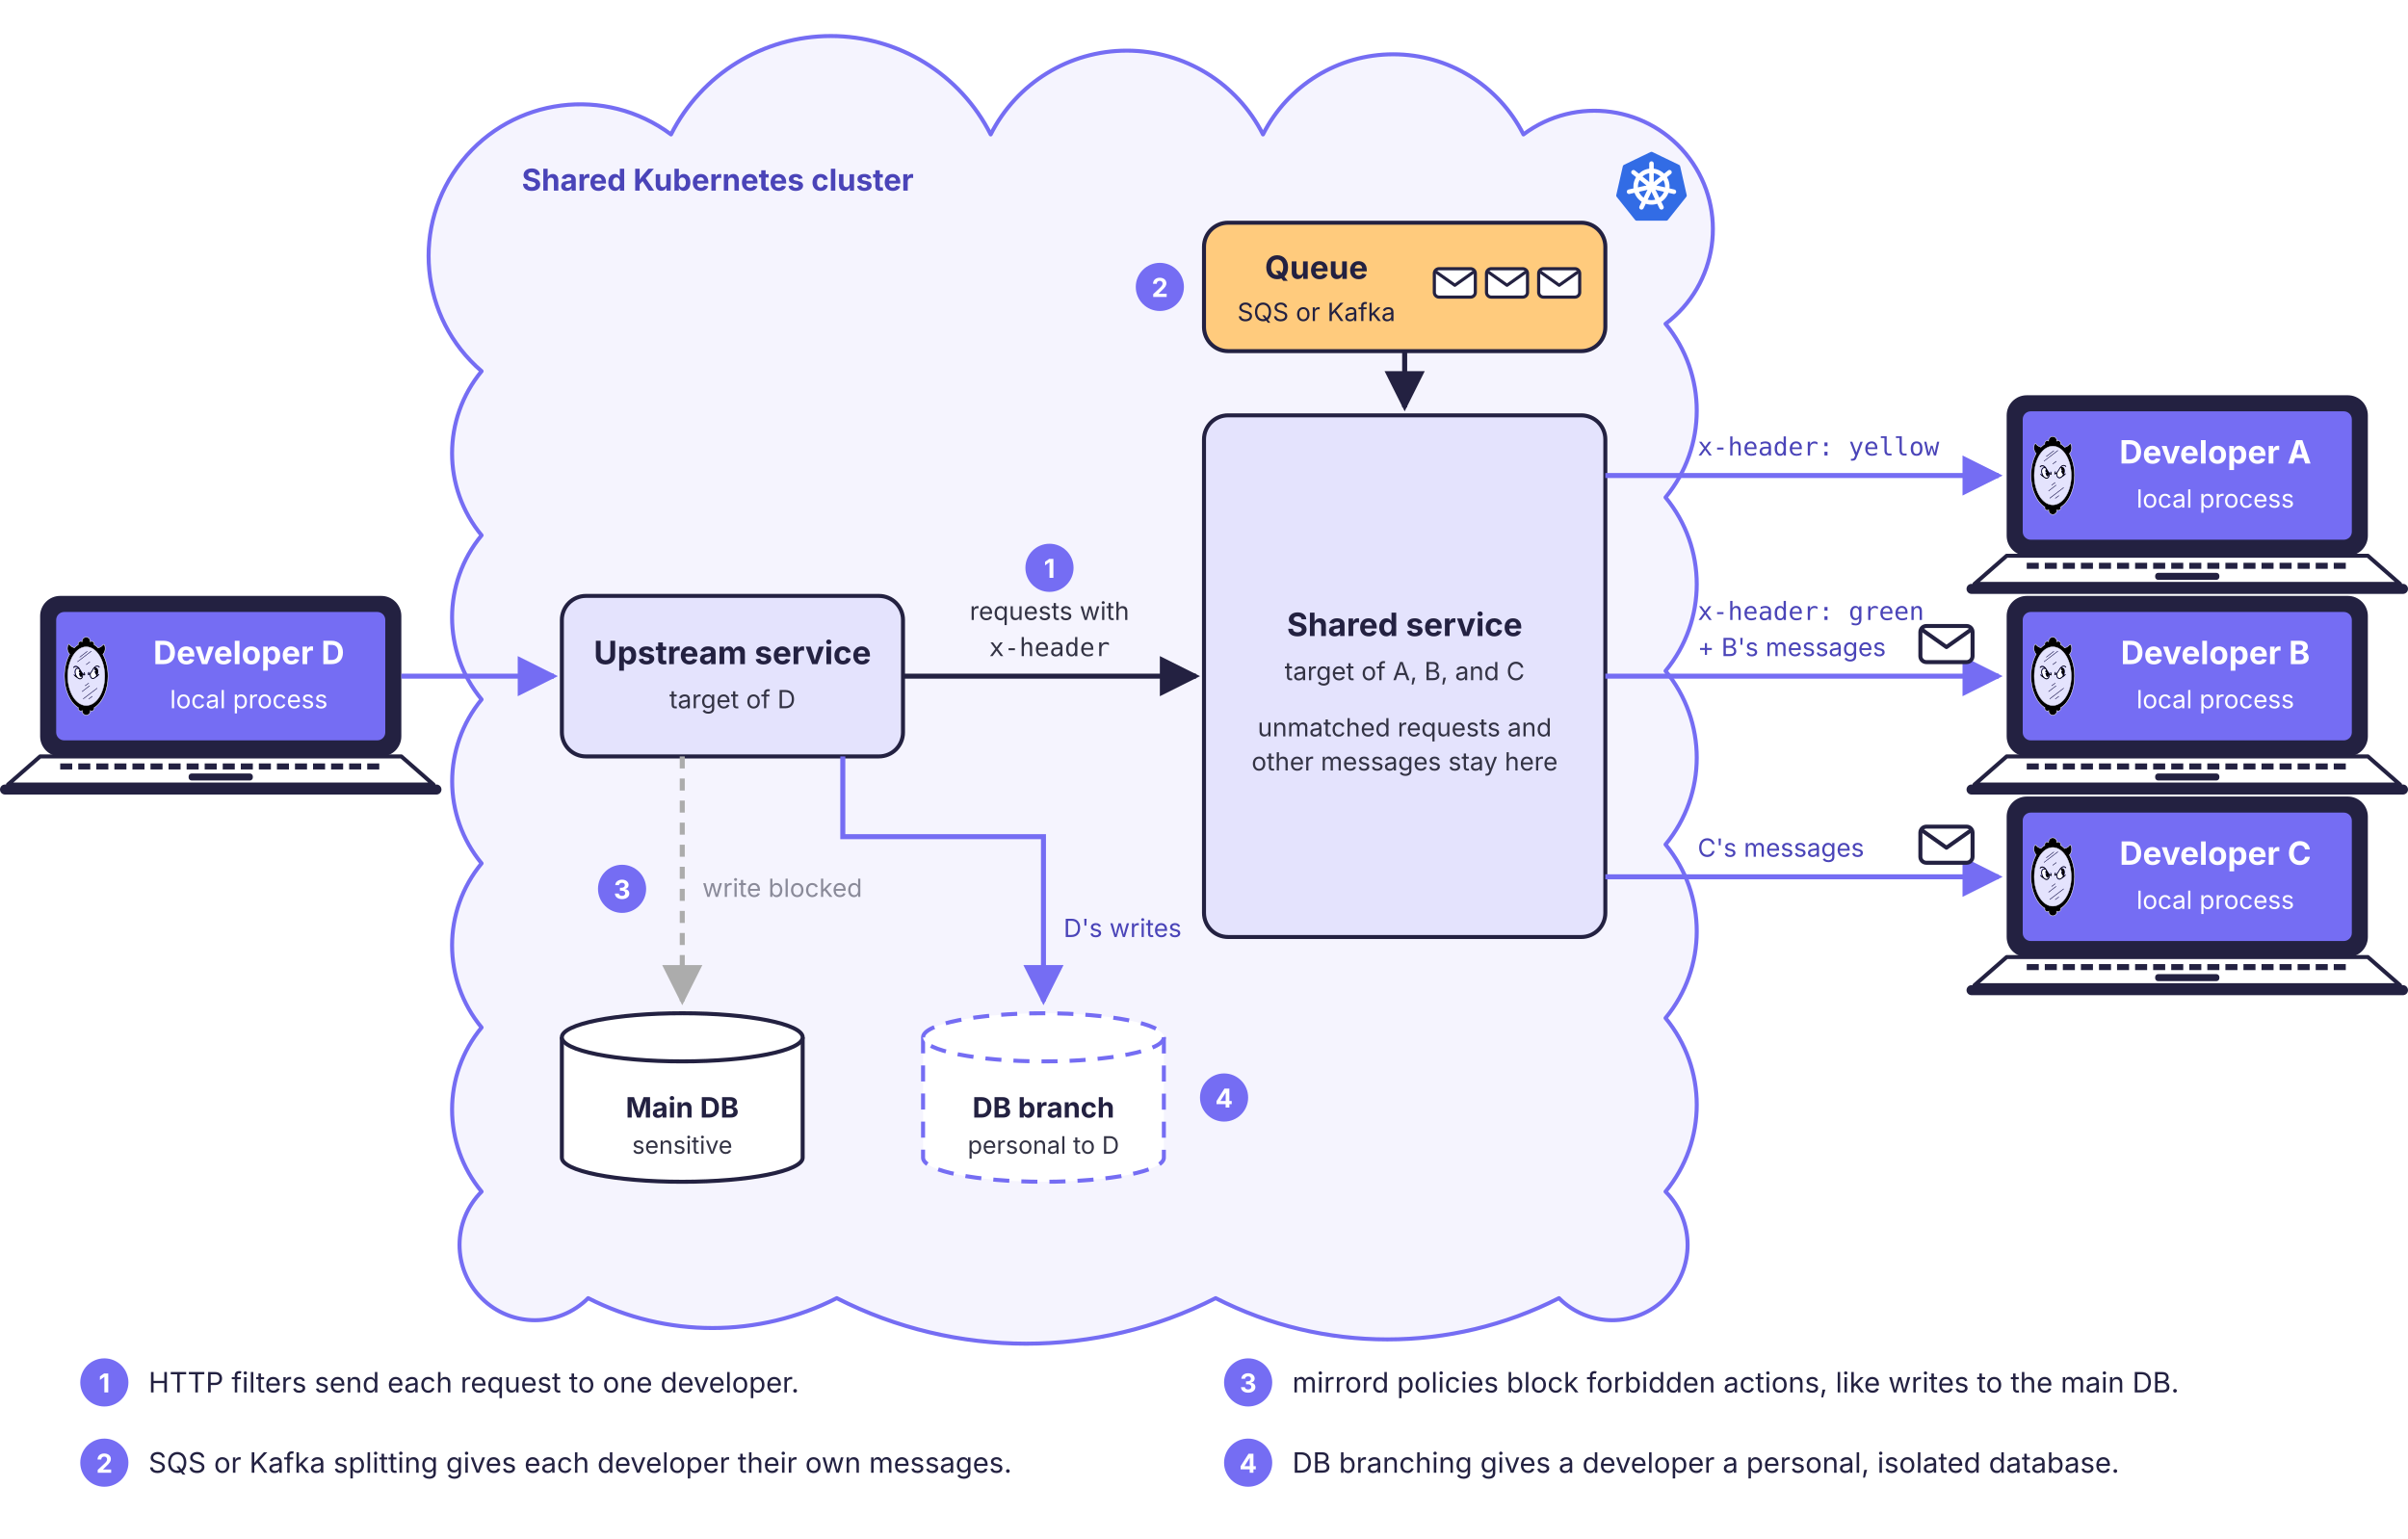
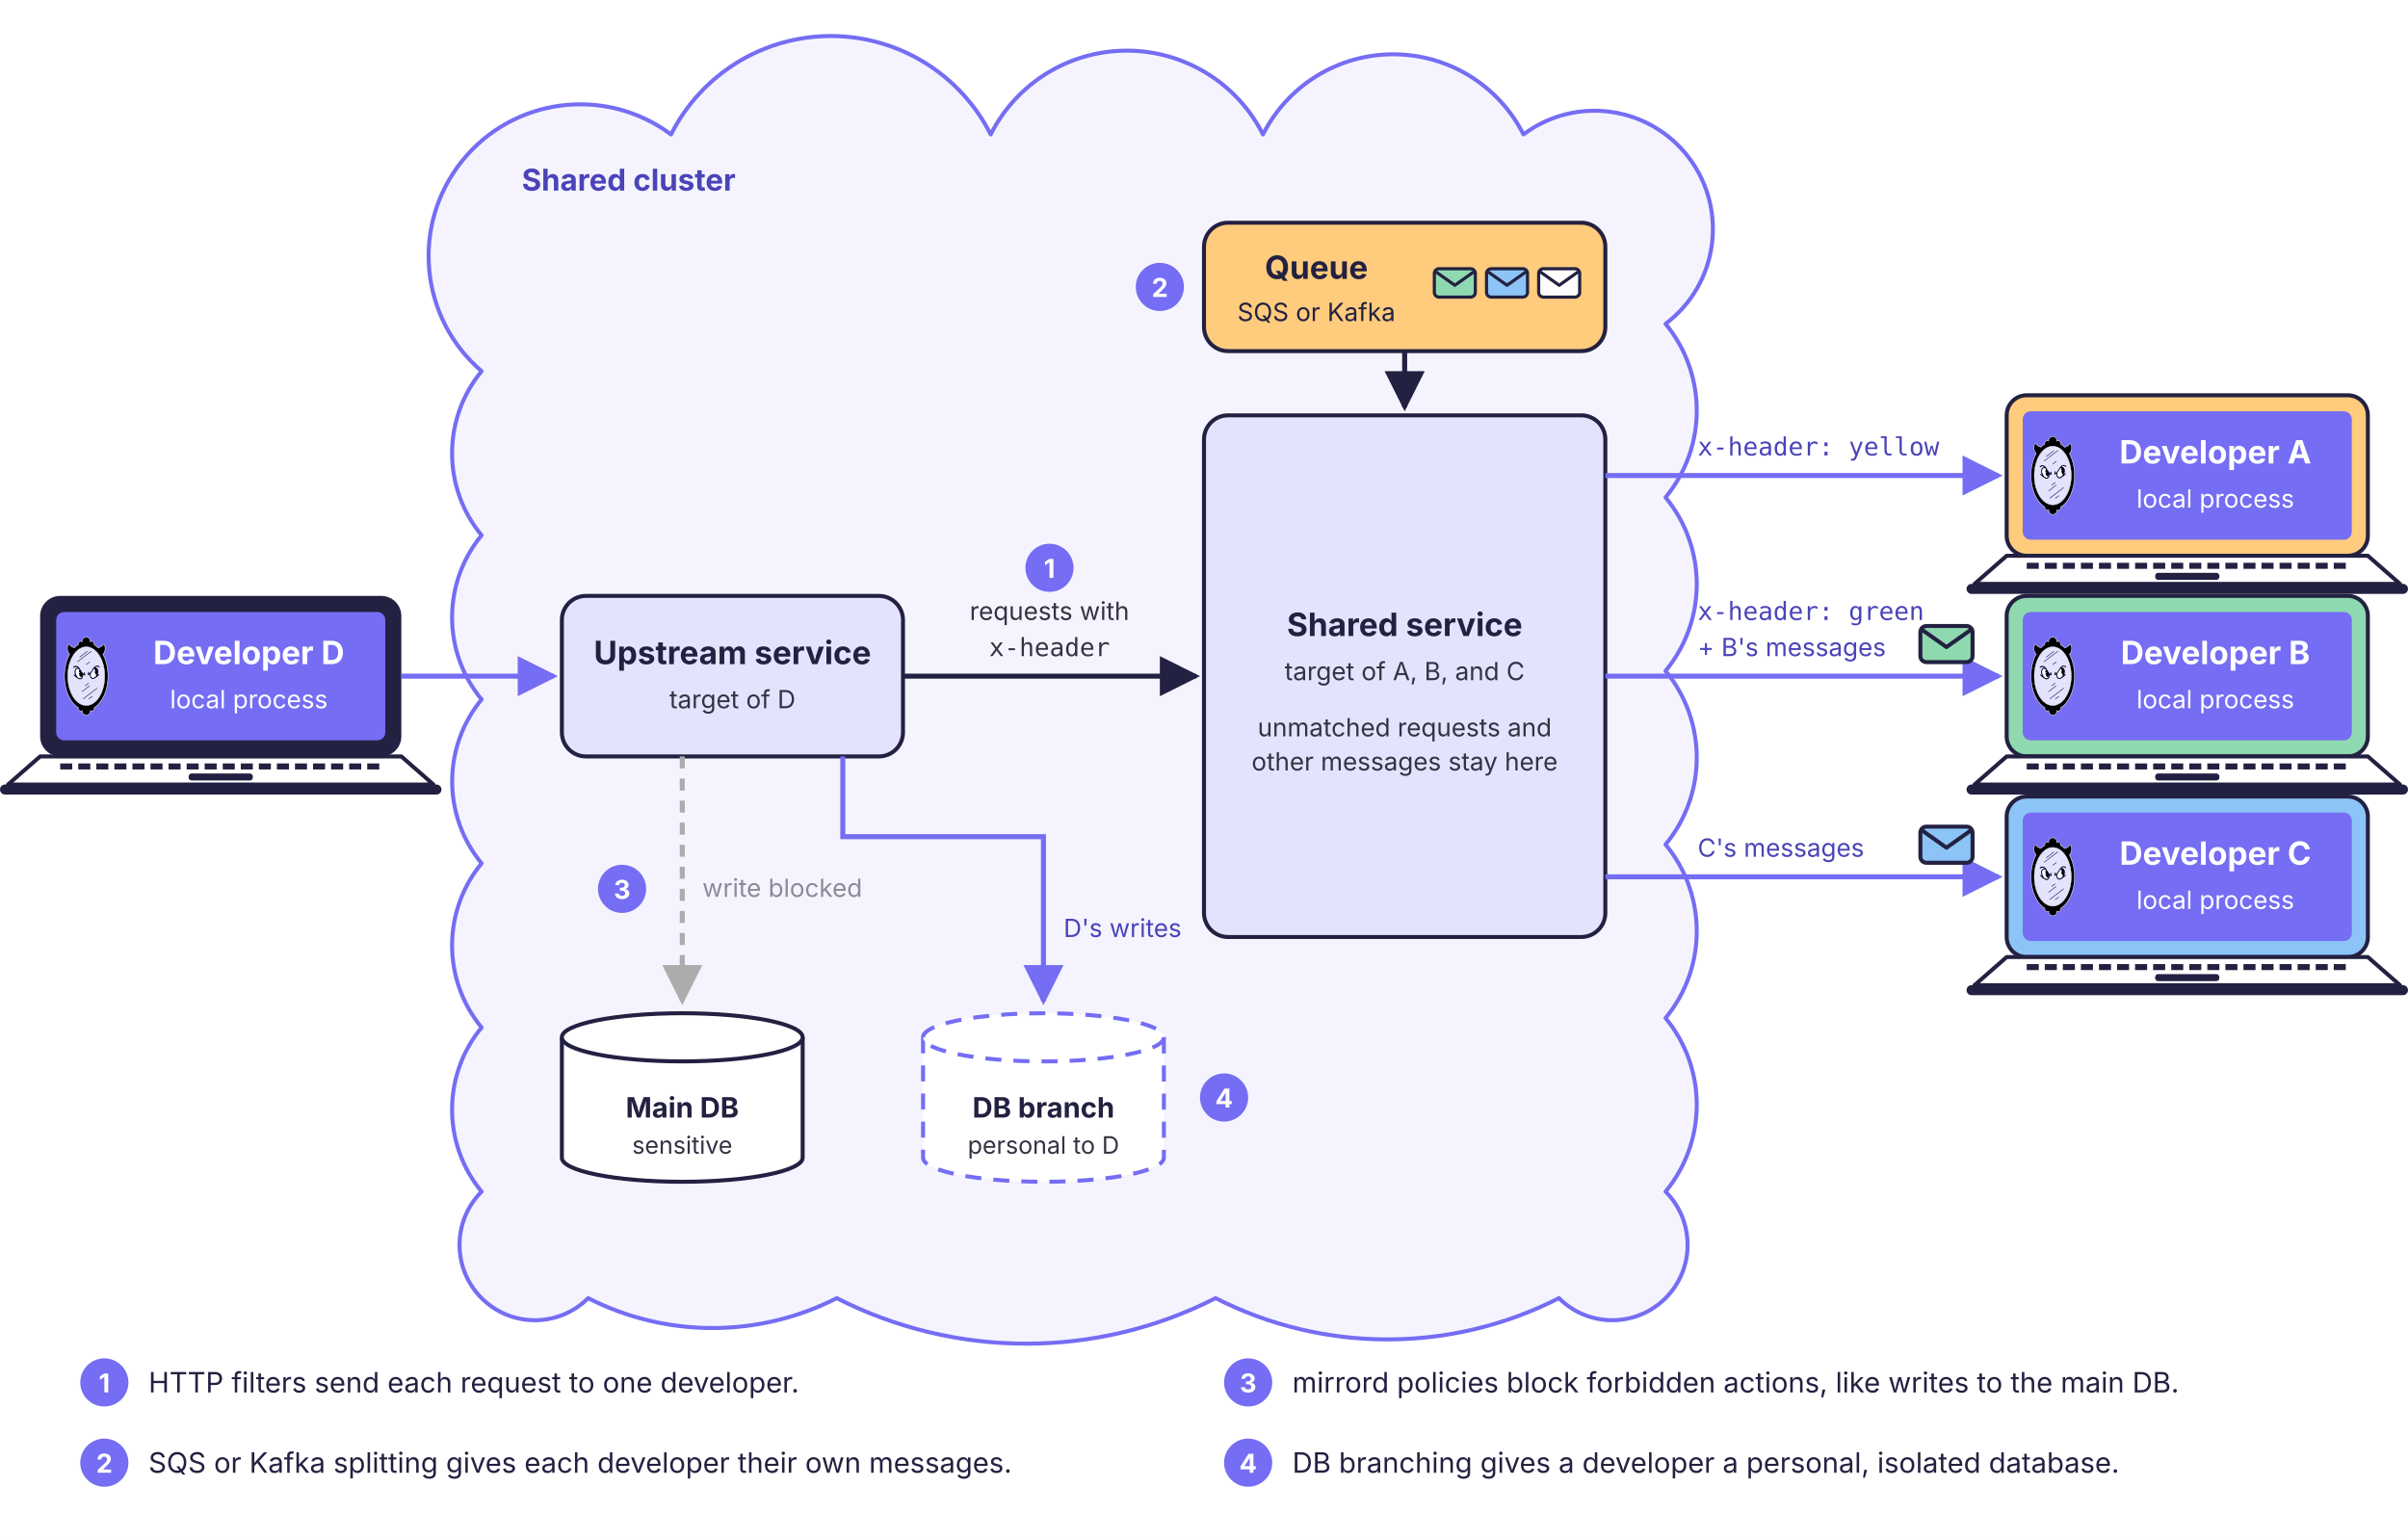
<svg xmlns="http://www.w3.org/2000/svg" viewBox="0 -47 1200 767" width="1200" height="767" font-family="Inter, Helvetica, Arial, sans-serif" role="img" aria-labelledby="t d">
  <defs>
    <marker id="arrow" viewBox="0 0 10 10" refX="9" refY="5" markerWidth="8" markerHeight="8" orient="auto-start-reverse">
      <path d="M0 0 L10 5 L0 10 z" fill="#232141" />
    </marker>
    <marker id="arrow-purple" viewBox="0 0 10 10" refX="9" refY="5" markerWidth="8" markerHeight="8" orient="auto-start-reverse">
      <path d="M0 0 L10 5 L0 10 z" fill="#756DF3" />
    </marker>
    <marker id="arrow-grey" viewBox="0 0 10 10" refX="9" refY="5" markerWidth="8" markerHeight="8" orient="auto-start-reverse">
      <path d="M0 0 L10 5 L0 10 z" fill="#ACACAC" />
    </marker>
-     <symbol id="k8s" viewBox="0 0 32 32">
-       <polygon points="16.00,1.60 27.73,7.25 30.62,19.94 22.51,30.11 9.49,30.11 1.38,19.94 4.27,7.25" fill="#326CE5" stroke="#326CE5" stroke-width="2" stroke-linejoin="round" />
-       <g fill="none" stroke="#ffffff" stroke-width="2" stroke-linecap="round">
-         <circle cx="16" cy="16" r="7" />
-         <line x1="16.00" y1="13.40" x2="16.00" y2="5.80" />
-         <line x1="18.03" y1="14.38" x2="23.97" y2="9.64" />
-         <line x1="18.53" y1="16.58" x2="25.94" y2="18.27" />
-         <line x1="17.13" y1="18.34" x2="20.43" y2="25.19" />
-         <line x1="14.87" y1="18.34" x2="11.57" y2="25.19" />
-         <line x1="13.47" y1="16.58" x2="6.06" y2="18.27" />
-         <line x1="13.97" y1="14.38" x2="8.03" y2="9.64" />
-       </g>
-       <circle cx="16" cy="16" r="2.4" fill="#ffffff" />
-     </symbol>
    <symbol id="mirrord" viewBox="97 61 391 696">
      <path fill="#ffffff" d="M255.6,387c4.1,19.1-0.9,36.1-12,40.5c-8.2,3.2-17.8,0-26.5-8.2c-0.3-0.6-0.9-0.9-1.5-1.2c0,0,0,0-0.3-0.3 c-5.5-5.6-10.5-13.2-14-22c-4.7-11.5-6.1-23.2-4.4-33.5c1.8-9.4,6.1-16.1,12.8-18.8c5.5-2.3,12.5-1.5,19.3,2.6 c1.5,2.3,2.6,4.4,3.8,6.2c-4.1,2.6-6.4,10.3-6.4,20.3l3.2,1.8l11.1,6.5l-12.5,1.5h-0.9c0.3,1.2,0.3,2.3,0.6,3.5 c3.2,17.9,12,31.1,19,29.7c6.4-1.2,9.6-14.4,7.6-30.2C255.3,386.4,255.6,386.7,255.6,387z" />
      <path fill="#ffffff" d="M384,398.4c-3.2,6.8-7.3,12.3-12,17c0,0,0,0-0.3,0c-0.6,0.3-0.9,0.9-1.2,1.2c-8.7,7.9-18.4,11.5-26.5,8.2 c-11.1-4.7-16-21.4-12-40.5c1.5-1.8,3.2-3.8,4.7-5.6c5-6.5,9-13.2,12.8-20l1.2-2.1c1.2-1.8,2-3.8,3.2-5.6c1.2-2.1,2.6-4.4,4.4-7 c3.5-2.1,6.7-3.2,9.9-3.8c-2,4.7-2.3,10.3-2.3,15.3l3.2,1.8l11.1,6.5l-12.5,1.5h-0.9c0.3,1.2,0.3,2.3,0.6,3.8 C370.5,384.6,377.5,397,384,398.4z" />
      <path fill="#E4E3FD" d="M405,391.7c-1.5-1.2-3.8-0.9-5,0.6c-3.2,4.1-7,7.9-11.1,11.5c1.2-2.3,2.6-5,3.5-7.6 c5.3-12.6,6.7-25.8,4.7-37.3c-2.3-12-8.2-20.6-16.9-24.1c-4.1-1.8-8.8-2.1-13.7-1.2c4.4-4.4,10.2-8.5,17.5-10 c8.2-1.5,16.6,1.5,20.4,7.3c1.2,1.5,3.2,2.1,5,0.9c1.5-1.2,2-3.2,0.9-4.7c-5.5-8.2-16.6-12.3-27.4-10c-11.1,2.1-19.3,9.7-24.2,15.6 c-2,2.3-3.8,5-5.5,7.3c-2,2.9-3.5,5.6-5,8.2c-1.2,2.1-2.3,3.8-3.2,5.6l-1.2,2.1c-3.8,6.5-7.6,13.2-12.3,19.1 c-5.8,7.6-11.7,12.9-18.4,16.7c0.6-5,2-9.7,4.4-14.1c0.9-1.8,0.3-3.8-1.5-4.7c-1.7-0.9-3.8-0.3-4.7,1.5c-2.9,5.6-4.7,11.5-5.3,17.6 c0,0.9-0.3,3.5,1.5,5.6c1.2,1.2,2.3,1.8,4.1,1.8c1.5,0,2.9-0.3,4.4-1.5c2.6-1.5,5.3-3.2,7.9-5.3c-1.7,18.5,5,34.1,17.5,39.3 c2.9,1.2,5.8,1.8,8.8,1.8c8.5,0,17.5-4.4,25.4-12c11.4-6.2,21.6-14.4,29.5-24.7C406.7,395.2,406.4,392.8,405,391.7z M292.1,149.1 c90.1,0,163.6,116.6,163.6,259.6s-73.5,259.6-163.6,259.6c-90.4,0-163.6-116.6-163.6-259.6S201.9,149.1,292.1,149.1z M389.5,517.3 c0.9-0.6,0.9-1.8,0.3-2.3c-0.6-0.9-1.8-0.9-2.3-0.3l-122.5,93.7c-0.9,0.6-0.9,1.8-0.3,2.3c0.3,0.3,0.9,0.6,1.5,0.6 c0.3,0,0.9,0,1.2-0.3L389.5,517.3z M346.9,589c0.9-0.6,0.9-1.8,0.3-2.3c-0.6-0.9-1.8-0.9-2.3-0.3l-31.2,23.2 c-0.9,0.6-0.9,1.8-0.3,2.3c0.3,0.6,0.9,0.9,1.5,0.9c0.3,0,0.6-0.3,0.9-0.3L346.9,589z M338.2,189.1c0.9-0.6,0.9-1.8,0.3-2.3 c-0.6-0.9-1.8-0.9-2.3-0.3l-122.5,93.4c-0.9,0.6-0.9,1.8-0.3,2.3c0.3,0.3,0.9,0.6,1.5,0.6c0.3,0,0.9,0,0.9-0.3L338.2,189.1z M324.4,284.5c0.9-0.6,0.9-1.8,0.3-2.3c-0.6-0.9-1.7-0.9-2.3-0.3l-31.2,22.9c-0.9,0.6-0.9,1.8-0.3,2.3c0.3,0.6,0.9,0.6,1.5,0.6 c0.3,0,0.6,0,0.9-0.3L324.4,284.5z M322.7,495.9c0.9-0.6,0.9-1.8,0.3-2.3c-0.6-0.9-1.8-0.9-2.3-0.3l-66.2,50.8 c-0.9,0.6-0.9,1.8-0.3,2.3c0.3,0.3,0.9,0.6,1.5,0.6c0.3,0,0.6,0,0.9-0.3L322.7,495.9z M314.8,472.4c0.9-0.6,0.9-1.8,0.3-2.3 c-0.6-0.9-1.8-0.9-2.3-0.3L281.6,493c-0.9,0.6-0.9,1.8-0.3,2.3c0.3,0.6,0.9,0.9,1.5,0.9c0.3,0,0.9-0.3,0.9-0.3L314.8,472.4z M302.3,190.5c0.9-0.6,0.9-1.8,0.3-2.3c-0.6-0.9-1.7-0.9-2.3-0.3L234,239c-0.9,0.6-0.9,1.8-0.3,2.3c0.3,0.3,0.9,0.6,1.5,0.6 c0.3,0,0.9,0,1.2-0.3L302.3,190.5z M280.1,399.6c1.8-2.1,1.5-4.7,1.5-5.6c-0.6-6.2-2.3-12.3-5-17.9c-0.9-1.8-2.9-2.3-4.7-1.5 c-1.8,0.9-2.3,2.9-1.5,4.7c2.3,4.4,3.8,9.4,4.4,14.1c-6.4-3.8-12.5-9.4-18.4-16.7c-4.7-6.2-8.8-12.9-12.3-19.1l-1.5-2.3 c-1.2-1.8-2-3.8-3.2-5.6c-1.5-2.3-2.9-5.3-5-8.2c0,0,0,0,0-0.3c-1.5-2.3-3.5-5-5.5-7.3c-5-5.9-13.1-13.2-24.2-15.6 c-10.8-2.1-21.9,2.1-27.4,10c-1.2,1.5-0.6,3.8,0.9,4.7c1.5,1.2,3.8,0.6,4.7-0.9c4.1-5.9,12.5-8.8,20.4-7.3 c7.3,1.5,13.1,5.9,17.5,10c-4.7-0.9-9.3-0.3-13.7,1.2c-8.8,3.5-14.6,12-16.9,24.1c-2,11.5-0.3,24.7,4.7,37.3 c1.2,2.6,2.3,5.3,3.5,7.6c-4.1-3.5-7.9-7.3-11.1-11.5c-1.2-1.5-3.5-1.8-5-0.6c-1.5,1.2-1.8,3.5-0.6,5c8.2,10,18.4,18.5,29.5,24.7 c7.9,7.6,16.9,11.7,25.7,11.7c2.9,0,6.1-0.6,8.8-1.8c12.5-5.3,19-20.6,17.5-39.3c2.6,2.1,5,3.8,7.9,5.3c1.5,0.9,2.9,1.2,4.4,1.2 C277.8,401.4,279.2,400.8,280.1,399.6z" />
      <path d="M439.4,215.2c29.5,54,45.5,122.4,45.5,193.8c0,123.6-49,234.9-122.8,279.2c0.6,2.1,1.2,4.4,1.2,6.8 c0,12.3-10.2,22.6-22.5,22.6c-4.4,0-8.8-1.2-12.3-3.5c0.3,1.2,0.3,2.6,0.3,3.8c0,20.3-16.3,36.7-36.5,36.7s-36.5-16.4-36.5-36.7 c0-1.2,0-2.6,0.3-3.8c-3.5,2.3-7.9,3.5-12.3,3.5c-12.3,0-22.5-10-22.5-22.6c0-2.3,0.3-4.7,1.2-6.8C148.6,643.6,99.3,532.3,99.3,409 c0-71.9,16.3-140.9,46.4-195.3c-1.5-0.9-2.3-2.1-3.5-3.2c-9.9-11.2-15.5-26.4-16.9-42.6c-0.6-11.5,0.9-23.2,5-33.8 c0.6-1.8,2.6-6.8,7.6-7.3c5.3-0.6,8.5,3.8,11.4,7.9c1.2,1.5,2.3,2.9,2.9,3.8c5.5,5.3,12.5,9.7,21.6,13.8c4.4,2.1,9,3.8,13.4,5.3 c11.1-11.2,22.8-20.6,35-27.9c-0.6-2.3-1.2-4.4-1.2-6.8c0-12.3,10.2-22.6,22.5-22.6c4.4,0,8.8,1.2,12.3,3.5c0-1.2-0.3-2.6-0.3-3.8 c0-20.3,16.3-36.7,36.5-36.7c20.1,0,36.5,16.4,36.5,36.7c0,1.2,0,2.6-0.3,3.8c3.5-2.3,7.9-3.5,12.3-3.5c12.5,0,22.5,10.3,22.5,22.6 c0,2.3-0.3,4.7-1.2,6.8c12.5,7.6,24.8,17.3,36.2,29.1c4.7-1.5,9-3.2,13.7-5.3c9-4.1,16-8.5,21.6-13.8c0.9-0.9,2-2.3,2.9-3.8 c2.9-4.1,6.1-8.5,11.4-7.9c5,0.6,7,5.6,7.6,7.3c4.1,10.6,5.5,22.3,4.7,33.8c-1.2,15.9-7,31.4-16.9,42.6 C442.3,212.6,441.1,214,439.4,215.2z M455.7,409c0-143.3-73.5-259.6-163.6-259.6c-90.4,0-163.6,116.6-163.6,259.6 c0,143,73.5,259.6,163.6,259.6C382.5,668.6,455.7,552,455.7,409z" />
      <path fill="#ffffff" d="M292.4,756.6c-21.2,0-38.5-17.4-38.5-38.7c0-0.1,0-0.2,0-0.3c-3,1.3-6.5,2-10,2c-13.5,0-24.5-11-24.5-24.6 c0-2.2,0.2-4.2,0.7-5.9c-36.1-22.2-66.8-60.3-88.9-110.2C109,528.5,97.3,469.7,97.3,409c0-71.5,16.3-140.6,45.8-194.7 c-0.6-0.5-1.1-1-1.5-1.5c-0.3-0.3-0.5-0.6-0.8-0.8l-0.1-0.1c-9.7-10.9-15.9-26.4-17.4-43.7c-0.6-12.5,1.1-24.4,5.1-34.7 c0.8-2.3,3.2-7.9,9.2-8.6c6.5-0.7,10.4,4.7,13.2,8.7c1.1,1.4,2.2,2.8,2.9,3.7c5.3,5,11.9,9.2,20.9,13.3c3.5,1.7,7.6,3.3,12.1,4.8 c10.7-10.7,21.9-19.6,33.2-26.5c-0.5-1.9-0.9-3.7-0.9-5.8c0-13.3,11.2-24.6,24.5-24.6c3.5,0,6.9,0.7,10,2c0-0.1,0-0.2,0-0.3 c0-21.3,17.3-38.7,38.5-38.7c21.2,0,38.5,17.4,38.5,38.7c0,0.1,0,0.2,0,0.3c3-1.3,6.5-2,10-2c13.5,0,24.5,11,24.5,24.6 c0,2.2-0.2,4.2-0.7,5.9c12.2,7.6,23.8,16.9,34.3,27.6c3.7-1.2,7.6-2.7,12.3-4.8c9-4.1,15.7-8.4,21-13.4c0.7-0.7,1.8-2,2.6-3.4 l0.1-0.1c2.8-4,6.7-9.5,13.2-8.8c6,0.7,8.5,6.3,9.3,8.7c4,10.4,5.7,22.4,4.8,34.5c-1.2,16.6-7.5,32.4-17.2,43.5c-0.4,1-1.3,2-2.4,3 c29,53.9,44.9,122.4,44.9,193.3c0,60.9-11.7,119.7-33.9,170.2c-22,49.9-52.6,87.9-88.6,110c0.5,1.9,0.8,3.8,0.8,5.8 c0,13.3-11.2,24.6-24.5,24.6c-3.5,0-6.9-0.7-10-2c0,0.1,0,0.2,0,0.3C330.8,739.2,313.6,756.6,292.4,756.6z M259.4,709.5l-1.2,5 c-0.2,0.9-0.2,2.3-0.2,3.3c0,19.1,15.5,34.7,34.5,34.7s34.5-15.6,34.5-34.7c0-1.1,0-2.4-0.2-3.3l-1.2-5l4.3,2.9 c3.1,2.1,7,3.2,11.1,3.2c11.1,0,20.5-9.4,20.5-20.6c0-2.1-0.5-4.2-1.1-6.2l-0.4-1.5l1.3-0.8c72.9-43.8,121.8-155.3,121.8-277.5 c0-70.8-16.1-139.3-45.3-192.8l-0.9-1.6l1.5-1c1.6-1.1,2.3-2.2,2.4-2.5l0.1-0.4l0.3-0.3c9.3-10.4,15.2-25.5,16.4-41.4 c0.9-11.6-0.7-22.9-4.5-32.9c-0.6-1.7-2.3-5.6-6-6.1c-3.8-0.4-6.3,2.6-9.5,7c-0.9,1.5-2.1,3-3.2,4.1c-5.7,5.4-12.7,9.9-22.2,14.2 c-5.4,2.4-9.7,4-13.9,5.4l-1.2,0.4l-0.9-0.9c-10.9-11.3-23-21-35.8-28.8l-1.5-0.9l0.7-1.6c0.7-1.6,1-3.5,1-6 c0-11.4-9.2-20.6-20.5-20.6c-4.1,0-8.1,1.1-11.1,3.2l-4.3,2.9l1.2-5c0.2-0.9,0.2-2.3,0.2-3.3c0-19.1-15.5-34.7-34.5-34.7 c-19,0-34.5,15.6-34.5,34.7c0,0.5,0.1,1.1,0.1,1.7c0.1,0.7,0.2,1.4,0.2,2.1v3.8l-3.1-2.1c-3.1-2.1-7-3.2-11.1-3.2 c-11.1,0-20.5,9.4-20.5,20.6c0,1.9,0.4,3.6,0.9,5.6l0.5,2.1l-1.3,0.8c-11.8,7.1-23.5,16.4-34.6,27.6l-0.9,0.9l-1.2-0.4 c-5.1-1.7-9.7-3.5-13.6-5.4c-9.5-4.3-16.5-8.8-22.1-14.2l-0.2-0.2l-0.1-0.2c-0.5-0.8-1.7-2.2-2.8-3.6l-0.1-0.1 c-3.1-4.4-5.7-7.5-9.5-7.1c-3.7,0.4-5.4,4.3-5.9,6c-3.8,9.8-5.5,21.2-4.9,33c1.5,16.4,7.3,31.1,16.4,41.3c0.3,0.3,0.6,0.6,0.9,0.9 c0.7,0.8,1.4,1.5,2.2,2l1.6,1l-0.9,1.7c-29.7,53.8-46.1,122.8-46.1,194.3c0,121.9,49.2,233.4,122.4,277.5l1.5,0.9l-0.7,1.6 c-0.7,1.6-1,3.5-1,6c0,11.4,9.2,20.6,20.5,20.6c4.1,0,8.1-1.1,11.1-3.2L259.4,709.5z M292.1,670.6c-91.3,0-165.6-117.3-165.6-261.6 s74.3-261.6,165.6-261.6c91.3,0,165.6,117.3,165.6,261.6S383.4,670.6,292.1,670.6z M292.1,151.4c-89.1,0-161.6,115.5-161.6,257.6 c0,68.8,16.9,133.5,47.7,182.3c30.6,48.5,71,75.2,113.9,75.2c89.1,0,161.6-115.5,161.6-257.6C453.7,267,381.2,151.4,292.1,151.4z" />
      <path d="M344.9,586.3c0.9-0.6,1.7-0.3,2.3,0.3c0.6,0.9,0.3,1.8-0.3,2.3l-31.2,23.2c-0.3,0.3-0.6,0.3-0.9,0.3 c-0.6,0-1.2-0.3-1.5-0.9c-0.6-0.9-0.3-1.8,0.3-2.3L344.9,586.3z" />
      <path d="M372,415.5c4.4-4.4,8.5-10.3,12-17c-6.4-1.8-13.4-13.8-16.3-29.7c-0.3-1.2-0.6-2.3-0.6-3.8h0.9l12.5-1.5l-11.1-6.5 l-3.2-1.8c0-5,0.3-10.6,2.3-15.3c-3.2,0.6-6.7,1.8-9.9,3.8c-1.8,2.3-3.2,5-4.4,7c-1.2,2.1-2.3,3.8-3.2,5.6l-1.2,2.1 c-3.8,6.5-7.9,13.5-12.8,20c-1.5,2.1-3.2,3.8-4.7,5.6c-4.1,19.1,0.9,35.8,12,40.5c8.2,3.2,17.8-0.3,26.5-8.2 C370.8,416.3,371.4,415.8,372,415.5z M410.5,326.8c1.2,1.5,0.9,3.8-0.9,4.7c-1.5,1.2-3.8,0.9-5-0.9c-4.1-5.9-12.5-8.8-20.4-7.3 c-7.3,1.5-13.1,5.9-17.5,10c4.7-0.9,9.3-0.3,13.7,1.2c8.8,3.5,14.9,12,16.9,24.1c2,11.5,0.3,24.7-4.7,37.3 c-1.2,2.6-2.3,5.3-3.5,7.6c4.1-3.5,7.9-7.3,11.1-11.5c1.2-1.5,3.5-1.8,5-0.6c1.5,1.2,1.7,3.5,0.6,5c-8.2,10.3-18.4,18.5-29.5,24.7 c-7.9,7.6-16.9,12-25.4,12c-3.2,0-6.1-0.6-8.8-1.8c-12.5-5.3-19-20.6-17.5-39.3c-2.6,2.1-5.3,3.8-7.9,5.3c-1.5,0.9-3.2,1.5-4.4,1.5 c-1.5,0-2.9-0.6-4.1-1.8c-1.7-2.1-1.5-4.7-1.5-5.6c0.6-6.2,2.3-12,5.3-17.6c0.9-1.8,2.9-2.3,4.7-1.5c1.8,0.9,2.3,2.9,1.5,4.7 c-2.3,4.4-3.8,9.4-4.4,14.1c6.4-3.8,12.5-9.4,18.4-16.7c4.7-6.2,8.8-12.6,12.3-19.1l1.2-2.1c1.2-2.1,2.3-3.8,3.2-5.6 c1.5-2.3,2.9-5.3,5-8.2c1.8-2.3,3.5-5,5.5-7.3c5-5.9,13.4-13.2,24.2-15.6C393.9,314.5,405,318.6,410.5,326.8z" />
      <path d="M324.4,284.5l-31.5,23.2c-0.3,0.3-0.6,0.3-0.9,0.3c-0.6,0-1.2-0.3-1.5-0.6c-0.6-0.9-0.3-1.8,0.3-2.3l31.2-23.2 c0.9-0.6,1.7-0.3,2.3,0.3C325.6,282.7,325.3,283.9,324.4,284.5z" />
      <path d="M312.8,469.5c0.9-0.6,1.8-0.3,2.3,0.3c0.6,0.9,0.3,1.8-0.3,2.3l-31.2,23.2c-0.3,0.3-0.6,0.3-0.9,0.3 c-0.6,0-1.2-0.3-1.5-0.9c-0.6-0.9-0.3-1.8,0.3-2.3L312.8,469.5z" />
      <path d="M387.5,514.7c0.9-0.6,1.8-0.3,2.3,0.3c0.6,0.9,0.3,1.8-0.3,2.3L267,611c-0.3,0.3-0.6,0.3-1.2,0.3c-0.6,0-1.2-0.3-1.5-0.6 c-0.6-0.9-0.6-1.8,0.3-2.3L387.5,514.7z" />
      <path d="M320.7,493c0.9-0.6,1.8-0.3,2.3,0.3c0.6,0.9,0.6,1.8-0.3,2.3l-66.2,51.1c-0.3,0.3-0.6,0.3-0.9,0.3c-0.6,0-1.2-0.3-1.5-0.6 c-0.6-0.9-0.6-1.8,0.3-2.3L320.7,493z" />
      <path d="M300.2,187.9c0.9-0.6,1.7-0.3,2.3,0.3c0.6,0.9,0.6,1.8-0.3,2.3l-65.9,51.1c-0.3,0.3-0.6,0.3-1.2,0.3 c-0.6,0-0.9-0.3-1.5-0.6c-0.6-0.9-0.3-1.8,0.3-2.3L300.2,187.9z" />
      <path d="M213.6,279.8l122.5-93.7c0.6-0.6,1.8-0.3,2.3,0.3c0.6,0.9,0.3,1.8-0.3,2.3l-122.5,93.7c-0.3,0.3-0.6,0.3-0.9,0.3 c-0.6,0-1.2-0.3-1.5-0.6C212.7,281.6,212.7,280.4,213.6,279.8z" />
      <path d="M243.9,427.5c11.1-4.4,16-21.4,12-40.5c-0.3-0.3-0.6-0.6-0.9-0.9c2,15.9-1.2,29.1-7.6,30.2c-7.3,1.5-15.8-12-19-29.7 c-0.3-1.2-0.3-2.3-0.6-3.5h0.9l12.5-1.5l-11.1-6.5l-3.2-1.8c0-10,2.3-17.6,6.4-20.3c-1.2-2.1-2.3-4.1-3.8-6.2 c-7-4.1-13.7-5-19.3-2.6c-6.4,2.6-11.1,9.4-12.8,18.8c-1.8,10-0.3,22,4.4,33.5c3.5,8.8,8.5,16.4,14,22c0,0,0.3,0,0.3,0.3 c0.6,0.3,1.2,0.9,1.5,1.2C225.9,427.2,235.8,430.7,243.9,427.5z M204.9,319.1c11.1,2.1,19.3,9.7,24.2,15.6c2,2.3,3.8,5,5.5,7.3 c0,0,0,0,0,0.3c2,2.9,3.5,5.6,5,8.2c1.2,1.8,2,3.5,3.2,5.6l1.5,2.3c3.8,6.5,7.6,12.9,12.3,19.1c5.8,7.3,11.7,12.9,18.4,16.7 c-0.6-5-2-9.7-4.4-14.1c-0.9-1.8-0.3-3.8,1.5-4.7c1.8-0.9,3.8-0.3,4.7,1.5c2.9,5.6,4.7,11.5,5,17.9c0,0.9,0.3,3.5-1.5,5.6 c-1.2,1.2-2.6,1.8-4.1,1.8c-1.5,0-2.9-0.6-4.4-1.2c-2.6-1.5-5.3-3.2-7.9-5.3c1.7,18.5-5,34.1-17.5,39.3c-2.9,1.2-5.8,1.8-8.8,1.8 c-8.5,0-17.5-4.4-25.7-11.7c-11.4-6.2-21.6-14.7-29.5-24.7c-1.2-1.5-0.9-3.8,0.6-5c1.5-1.2,3.8-0.9,5,0.6c3.2,4.1,7,7.9,11.1,11.5 c-1.2-2.3-2.6-5-3.5-7.6c-5-12.6-6.7-25.8-4.7-37.3c2-12,8.2-20.6,16.9-24.1c4.1-1.8,8.8-2.1,13.7-1.2c-4.4-4.4-10.2-8.8-17.5-10 c-8.2-1.5-16.6,1.5-20.4,7.3c-1.2,1.5-3.2,2.1-4.7,0.9c-1.5-1.2-2-3.2-0.9-4.7C183,320.9,194.1,317.1,204.9,319.1z" />
    </symbol>
    <symbol id="envelope" viewBox="0 0 28 20">
      <rect x="1" y="1" width="26" height="18" rx="3" fill="#ffffff" stroke="#232141" stroke-width="2" />
      <path d="M2 3 L14 11.5 L26 3" fill="none" stroke="#232141" stroke-width="2" stroke-linejoin="round" />
    </symbol>
+     <symbol id="envelope-green" viewBox="0 0 28 20">
+       <rect x="1" y="1" width="26" height="18" rx="3" fill="#8FD9B0" stroke="#232141" stroke-width="2" />
+       <path d="M2 3 L14 11.5 L26 3" fill="none" stroke="#232141" stroke-width="2" stroke-linejoin="round" />
+     </symbol>
+     <symbol id="envelope-blue" viewBox="0 0 28 20">
+       <rect x="1" y="1" width="26" height="18" rx="3" fill="#8CC4F7" stroke="#232141" stroke-width="2" />
+       <path d="M2 3 L14 11.5 L26 3" fill="none" stroke="#232141" stroke-width="2" stroke-linejoin="round" />
+     </symbol>
  </defs>
  <rect x="0" y="-47" width="1200" height="767" fill="#ffffff" />
  <path d="M240.0 546.9 A64.2 64.2 0 0 1 240.0 465.1 A64.2 64.2 0 0 1 240.0 383.3 A64.2 64.2 0 0 1 240.0 301.6 A64.2 64.2 0 0 1 240.0 219.8 A64.2 64.2 0 0 1 240.0 138.0 A75.6 75.6 0 0 1 334.4 20.0 A89.2 89.2 0 0 1 493.7 20.0 A76.0 76.0 0 0 1 629.4 20.0 A72.7 72.7 0 0 1 759.2 20.0 A59.0 59.0 0 0 1 830.0 114.4 A67.9 67.9 0 0 1 830.0 200.9 A67.9 67.9 0 0 1 830.0 287.4 A67.9 67.9 0 0 1 830.0 373.9 A67.9 67.9 0 0 1 830.0 460.4 A67.9 67.9 0 0 1 830.0 546.9 A37.5 37.5 0 0 1 776.9 600.0 A188.2 188.2 0 0 1 605.8 600.0 A207.7 207.7 0 0 1 417.0 600.0 A136.3 136.3 0 0 1 293.1 600.0 A37.5 37.5 0 0 1 240.0 546.9 Z" fill="#F5F4FE" stroke="#756DF3" stroke-width="2" stroke-linejoin="round" />
-   <text x="260" y="48" font-size="15" font-weight="700" fill="#4a44b8">Shared Kubernetes cluster</text>
+   <text x="260" y="48" font-size="15" font-weight="700" fill="#4a44b8">Shared cluster</text>
  <rect x="20" y="250" width="180" height="80" rx="10" fill="#232141" />
  <rect x="28" y="258" width="164" height="64" rx="4" fill="#756DF3" />
  <path d="M20 330 H200 L216 344 H4 Z" fill="#ffffff" stroke="#232141" stroke-width="2" stroke-linejoin="round" />
  <line x1="30" y1="335" x2="190" y2="335" stroke="#232141" stroke-width="3" stroke-dasharray="6 3" />
  <rect x="94" y="338.5" width="32" height="3.5" rx="1.5" fill="#232141" />
  <rect x="0" y="344" width="220" height="5" rx="2.5" fill="#232141" />
  <use href="#mirrord" x="32" y="270" width="22" height="40" />
  <text x="124" y="284" font-size="16" font-weight="700" fill="#ffffff" text-anchor="middle">Developer D</text>
  <text x="124" y="306" font-size="12.5" fill="#ffffff" text-anchor="middle">local process</text>
  <rect x="280" y="250" width="170" height="80" rx="12" fill="#E4E3FD" stroke="#232141" stroke-width="2" />
  <text x="365" y="284" font-size="16" font-weight="700" fill="#232141" text-anchor="middle">Upstream service</text>
  <text x="365" y="306" font-size="12.5" fill="#333344" text-anchor="middle">target of D</text>
  <rect x="600" y="64" width="200" height="64" rx="12" fill="#FFCB7D" stroke="#232141" stroke-width="2" />
  <text x="656" y="92" font-size="16" font-weight="700" fill="#232141" text-anchor="middle">Queue</text>
  <text x="656" y="113" font-size="12.5" fill="#232141" text-anchor="middle">SQS or Kafka</text>
-   <use href="#envelope" x="714" y="86" width="22" height="16" />
-   <use href="#envelope" x="740" y="86" width="22" height="16" />
+   <use href="#envelope-green" x="714" y="86" width="22" height="16" />
+   <use href="#envelope-blue" x="740" y="86" width="22" height="16" />
  <use href="#envelope" x="766" y="86" width="22" height="16" />
  <rect x="600" y="160" width="200" height="260" rx="12" fill="#E4E3FD" stroke="#232141" stroke-width="2" />
  <text x="700" y="270" font-size="16" font-weight="700" fill="#232141" text-anchor="middle">Shared service</text>
  <text x="700" y="292" font-size="12.5" fill="#333344" text-anchor="middle">target of A, B, and C</text>
  <text x="700" y="320" font-size="12.5" fill="#333344" text-anchor="middle">unmatched requests and</text>
  <text x="700" y="337" font-size="12.5" fill="#333344" text-anchor="middle">other messages stay here</text>
  <path d="M280 470 L280 530 A60 12 0 0 0 400 530 L400 470" fill="#ffffff" stroke="#232141" stroke-width="2" />
  <ellipse cx="340" cy="470" rx="60" ry="12" fill="#ffffff" stroke="#232141" stroke-width="2" />
  <text x="340" y="510" font-size="14" font-weight="700" fill="#232141" text-anchor="middle">Main DB</text>
  <text x="340" y="528" font-size="12" fill="#333344" text-anchor="middle">sensitive</text>
  <path d="M460 470 L460 530 A60 12 0 0 0 580 530 L580 470" fill="#ffffff" stroke="#756DF3" stroke-width="2" stroke-dasharray="8 6" />
  <ellipse cx="520" cy="470" rx="60" ry="12" fill="#ffffff" stroke="#756DF3" stroke-width="2" stroke-dasharray="8 6" />
  <text x="520" y="510" font-size="14" font-weight="700" fill="#232141" text-anchor="middle">DB branch</text>
  <text x="520" y="528" font-size="12" fill="#333344" text-anchor="middle">personal to D</text>
-   <rect x="1000" y="150" width="180" height="80" rx="10" fill="#232141" />
+   <rect x="1000" y="150" width="180" height="80" rx="10" fill="#FFCB7D" stroke="#232141" stroke-width="2" />
  <rect x="1008" y="158" width="164" height="64" rx="4" fill="#756DF3" />
  <path d="M1000 230 H1180 L1196 244 H984 Z" fill="#ffffff" stroke="#232141" stroke-width="2" stroke-linejoin="round" />
  <line x1="1010" y1="235" x2="1170" y2="235" stroke="#232141" stroke-width="3" stroke-dasharray="6 3" />
  <rect x="1074" y="238.5" width="32" height="3.5" rx="1.5" fill="#232141" />
  <rect x="980" y="244" width="220" height="5" rx="2.5" fill="#232141" />
  <use href="#mirrord" x="1012" y="170" width="22" height="40" />
  <text x="1104" y="184" font-size="16" font-weight="700" fill="#ffffff" text-anchor="middle">Developer A</text>
  <text x="1104" y="206" font-size="12.5" fill="#ffffff" text-anchor="middle">local process</text>
-   <rect x="1000" y="250" width="180" height="80" rx="10" fill="#232141" />
+   <rect x="1000" y="250" width="180" height="80" rx="10" fill="#8FD9B0" stroke="#232141" stroke-width="2" />
  <rect x="1008" y="258" width="164" height="64" rx="4" fill="#756DF3" />
  <path d="M1000 330 H1180 L1196 344 H984 Z" fill="#ffffff" stroke="#232141" stroke-width="2" stroke-linejoin="round" />
  <line x1="1010" y1="335" x2="1170" y2="335" stroke="#232141" stroke-width="3" stroke-dasharray="6 3" />
  <rect x="1074" y="338.5" width="32" height="3.5" rx="1.5" fill="#232141" />
  <rect x="980" y="344" width="220" height="5" rx="2.5" fill="#232141" />
  <use href="#mirrord" x="1012" y="270" width="22" height="40" />
  <text x="1104" y="284" font-size="16" font-weight="700" fill="#ffffff" text-anchor="middle">Developer B</text>
  <text x="1104" y="306" font-size="12.5" fill="#ffffff" text-anchor="middle">local process</text>
-   <rect x="1000" y="350" width="180" height="80" rx="10" fill="#232141" />
+   <rect x="1000" y="350" width="180" height="80" rx="10" fill="#8CC4F7" stroke="#232141" stroke-width="2" />
  <rect x="1008" y="358" width="164" height="64" rx="4" fill="#756DF3" />
  <path d="M1000 430 H1180 L1196 444 H984 Z" fill="#ffffff" stroke="#232141" stroke-width="2" stroke-linejoin="round" />
  <line x1="1010" y1="435" x2="1170" y2="435" stroke="#232141" stroke-width="3" stroke-dasharray="6 3" />
  <rect x="1074" y="438.5" width="32" height="3.5" rx="1.5" fill="#232141" />
  <rect x="980" y="444" width="220" height="5" rx="2.5" fill="#232141" />
  <use href="#mirrord" x="1012" y="370" width="22" height="40" />
  <text x="1104" y="384" font-size="16" font-weight="700" fill="#ffffff" text-anchor="middle">Developer C</text>
  <text x="1104" y="406" font-size="12.5" fill="#ffffff" text-anchor="middle">local process</text>
  <line x1="200" y1="290" x2="276" y2="290" stroke="#756DF3" stroke-width="2.5" marker-end="url(#arrow-purple)" />
  <line x1="450" y1="290" x2="596" y2="290" stroke="#232141" stroke-width="2.5" marker-end="url(#arrow)" />
  <text x="523" y="262" font-size="12.5" fill="#333344" text-anchor="middle">requests with</text>
  <text x="523" y="280" font-size="12.5" fill="#333344" text-anchor="middle" font-family="Menlo, Consolas, monospace">x-header</text>
  <line x1="700" y1="128" x2="700" y2="156" stroke="#232141" stroke-width="2.5" marker-end="url(#arrow)" />
  <line x1="800" y1="190" x2="996" y2="190" stroke="#756DF3" stroke-width="2.5" marker-end="url(#arrow-purple)" />
  <text x="846" y="180" font-size="12.5" fill="#4a44b8" font-family="Menlo, Consolas, monospace">x-header: yellow</text>
  <line x1="800" y1="290" x2="996" y2="290" stroke="#756DF3" stroke-width="2.5" marker-end="url(#arrow-purple)" />
  <text x="846" y="262" font-size="12.5" fill="#4a44b8" font-family="Menlo, Consolas, monospace">x-header: green</text>
  <text x="846" y="280" font-size="12.5" fill="#4a44b8">+ B's messages</text>
-   <use href="#envelope" x="956" y="264" width="28" height="20" />
+   <use href="#envelope-green" x="956" y="264" width="28" height="20" />
  <line x1="800" y1="390" x2="996" y2="390" stroke="#756DF3" stroke-width="2.5" marker-end="url(#arrow-purple)" />
  <text x="846" y="380" font-size="12.5" fill="#4a44b8">C's messages</text>
-   <use href="#envelope" x="956" y="364" width="28" height="20" />
+   <use href="#envelope-blue" x="956" y="364" width="28" height="20" />
  <line x1="340" y1="330" x2="340" y2="452" stroke="#ACACAC" stroke-width="2.5" stroke-dasharray="6 5" marker-end="url(#arrow-grey)" />
  <text x="350" y="400" font-size="12.5" fill="#8a8a99">write blocked</text>
  <polyline points="420,330 420,370 520,370 520,452" fill="none" stroke="#756DF3" stroke-width="2.5" marker-end="url(#arrow-purple)" />
  <text x="530" y="420" font-size="12.5" fill="#4a44b8">D's writes</text>
  <circle cx="523" cy="236" r="12" fill="#756DF3" />
  <text x="523" y="241" font-size="13" font-weight="700" fill="#ffffff" text-anchor="middle">1</text>
  <circle cx="578" cy="96" r="12" fill="#756DF3" />
  <text x="578" y="101" font-size="13" font-weight="700" fill="#ffffff" text-anchor="middle">2</text>
  <circle cx="310" cy="396" r="12" fill="#756DF3" />
  <text x="310" y="401" font-size="13" font-weight="700" fill="#ffffff" text-anchor="middle">3</text>
  <circle cx="610" cy="500" r="12" fill="#756DF3" />
  <text x="610" y="505" font-size="13" font-weight="700" fill="#ffffff" text-anchor="middle">4</text>
  <circle cx="52" cy="642" r="12" fill="#756DF3" />
  <text x="52" y="647" font-size="13" font-weight="700" fill="#ffffff" text-anchor="middle">1</text>
  <text x="74" y="647" font-size="14" fill="#232141">HTTP filters send each request to one developer.</text>
  <circle cx="52" cy="682" r="12" fill="#756DF3" />
  <text x="52" y="687" font-size="13" font-weight="700" fill="#ffffff" text-anchor="middle">2</text>
  <text x="74" y="687" font-size="14" fill="#232141">SQS or Kafka splitting gives each developer their own messages.</text>
  <circle cx="622" cy="642" r="12" fill="#756DF3" />
  <text x="622" y="647" font-size="13" font-weight="700" fill="#ffffff" text-anchor="middle">3</text>
  <text x="644" y="647" font-size="14" fill="#232141">mirrord policies block forbidden actions, like writes to the main DB.</text>
  <circle cx="622" cy="682" r="12" fill="#756DF3" />
  <text x="622" y="687" font-size="13" font-weight="700" fill="#ffffff" text-anchor="middle">4</text>
  <text x="644" y="687" font-size="14" fill="#232141">DB branching gives a developer a personal, isolated database.</text>
-   <use href="#k8s" x="805" y="28" width="36" height="36" />
</svg>
